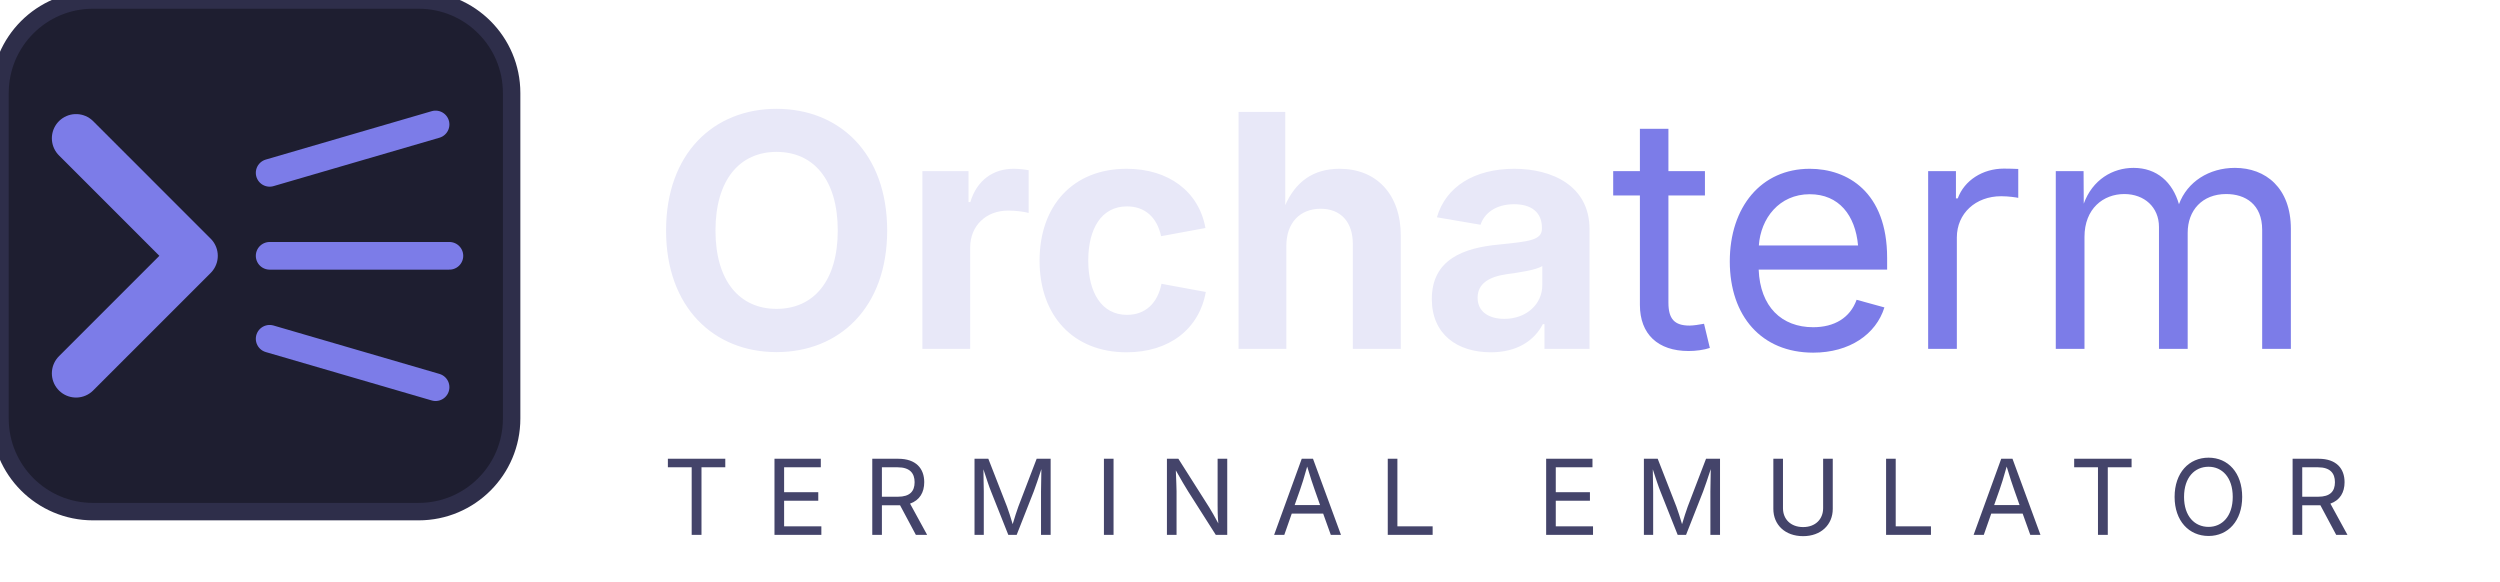
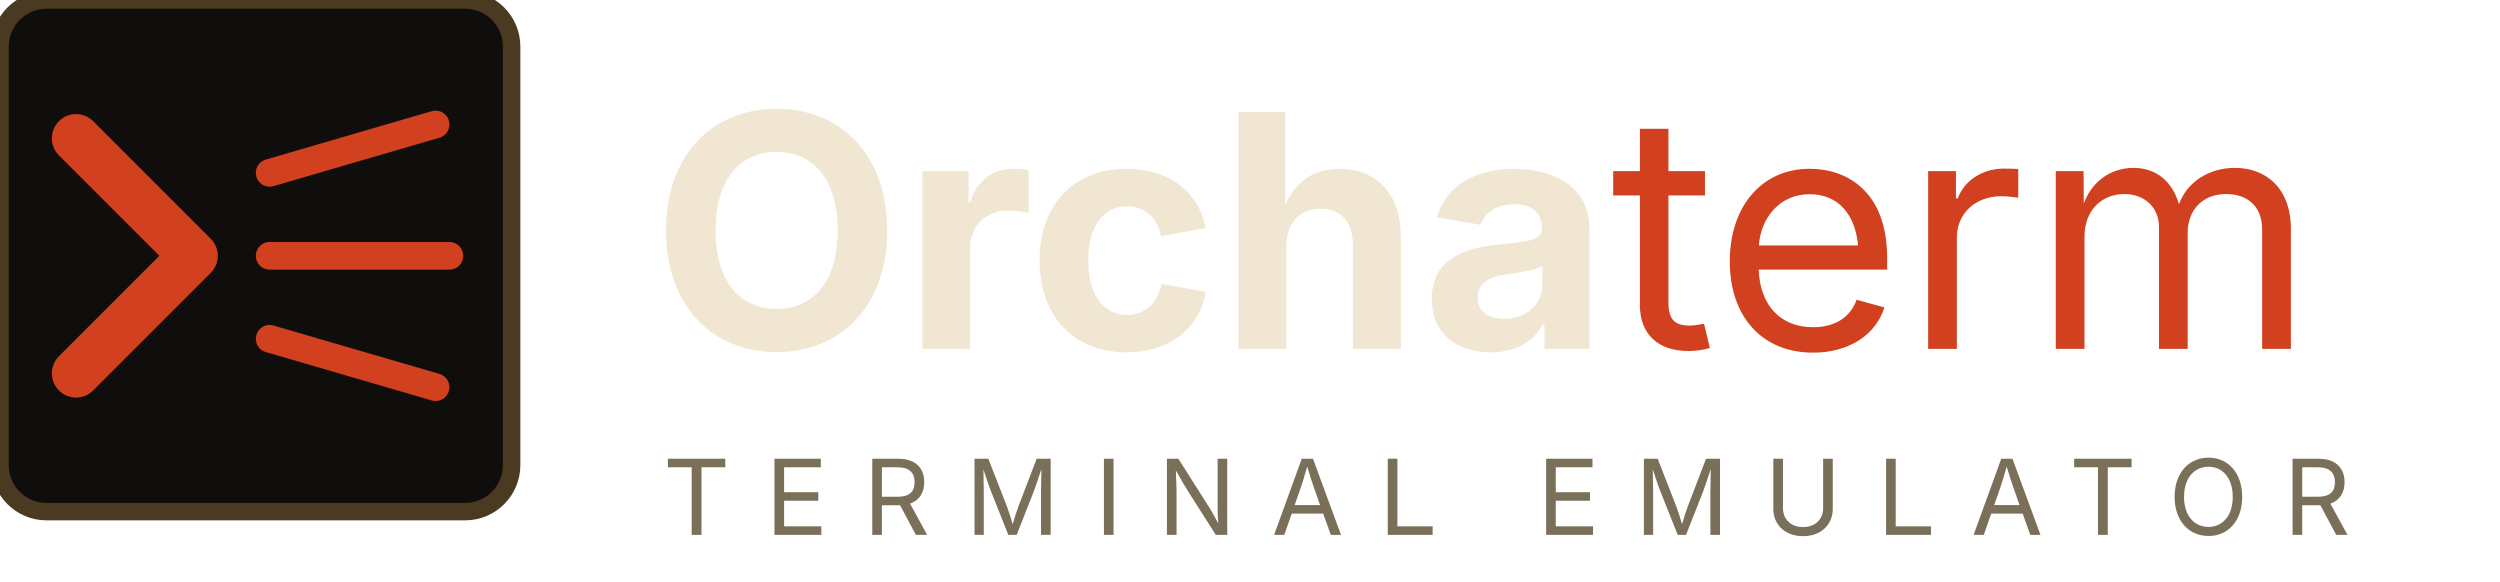
<svg xmlns="http://www.w3.org/2000/svg" width="215" height="50" viewBox="0 0 215 50" fill="none">
-   <rect x="0" y="0" width="44" height="44" rx="8" fill="#1e1e30" stroke="#2e2e4a" stroke-width="1.5" />
+   <rect x="0" y="0" width="44" height="44" rx="4" fill="#100e0c" stroke="#4a3a22" stroke-width="1.5" />
  <g transform="scale(0.2973)">
-     <polyline points="22,40 56,74 22,108" fill="none" stroke="#7c7ce8" stroke-width="14" stroke-linecap="round" stroke-linejoin="round" />
-     <line x1="78" y1="50" x2="126" y2="36" stroke="#7c7ce8" stroke-width="8" stroke-linecap="round" />
-     <line x1="78" y1="74" x2="130" y2="74" stroke="#7c7ce8" stroke-width="8" stroke-linecap="round" />
-     <line x1="78" y1="98" x2="126" y2="112" stroke="#7c7ce8" stroke-width="8" stroke-linecap="round" />
+     <polyline points="22,40 56,74 22,108" fill="none" stroke="#d1401f" stroke-width="14" stroke-linecap="round" stroke-linejoin="round" />
+     <line x1="78" y1="50" x2="126" y2="36" stroke="#d1401f" stroke-width="8" stroke-linecap="round" />
+     <line x1="78" y1="74" x2="130" y2="74" stroke="#d1401f" stroke-width="8" stroke-linecap="round" />
+     <line x1="78" y1="98" x2="126" y2="112" stroke="#d1401f" stroke-width="8" stroke-linecap="round" />
  </g>
-   <text x="56" y="30" font-family="Inter, sans-serif" font-size="28" font-weight="700" fill="#e8e8f8">Orcha<tspan fill="#7c7ce8" font-weight="400">term</tspan>
+   <text x="56" y="30" font-family="Inter, sans-serif" font-size="28" font-weight="700" fill="#f0e6d2">Orcha<tspan fill="#d1401f" font-weight="400">term</tspan>
  </text>
-   <text x="57" y="46" font-family="Inter, sans-serif" font-size="9" fill="#44446a" letter-spacing="3">TERMINAL EMULATOR</text>
+   <text x="57" y="46" font-family="Inter, sans-serif" font-size="9" fill="#7a6f58" letter-spacing="3">TERMINAL EMULATOR</text>
</svg>
